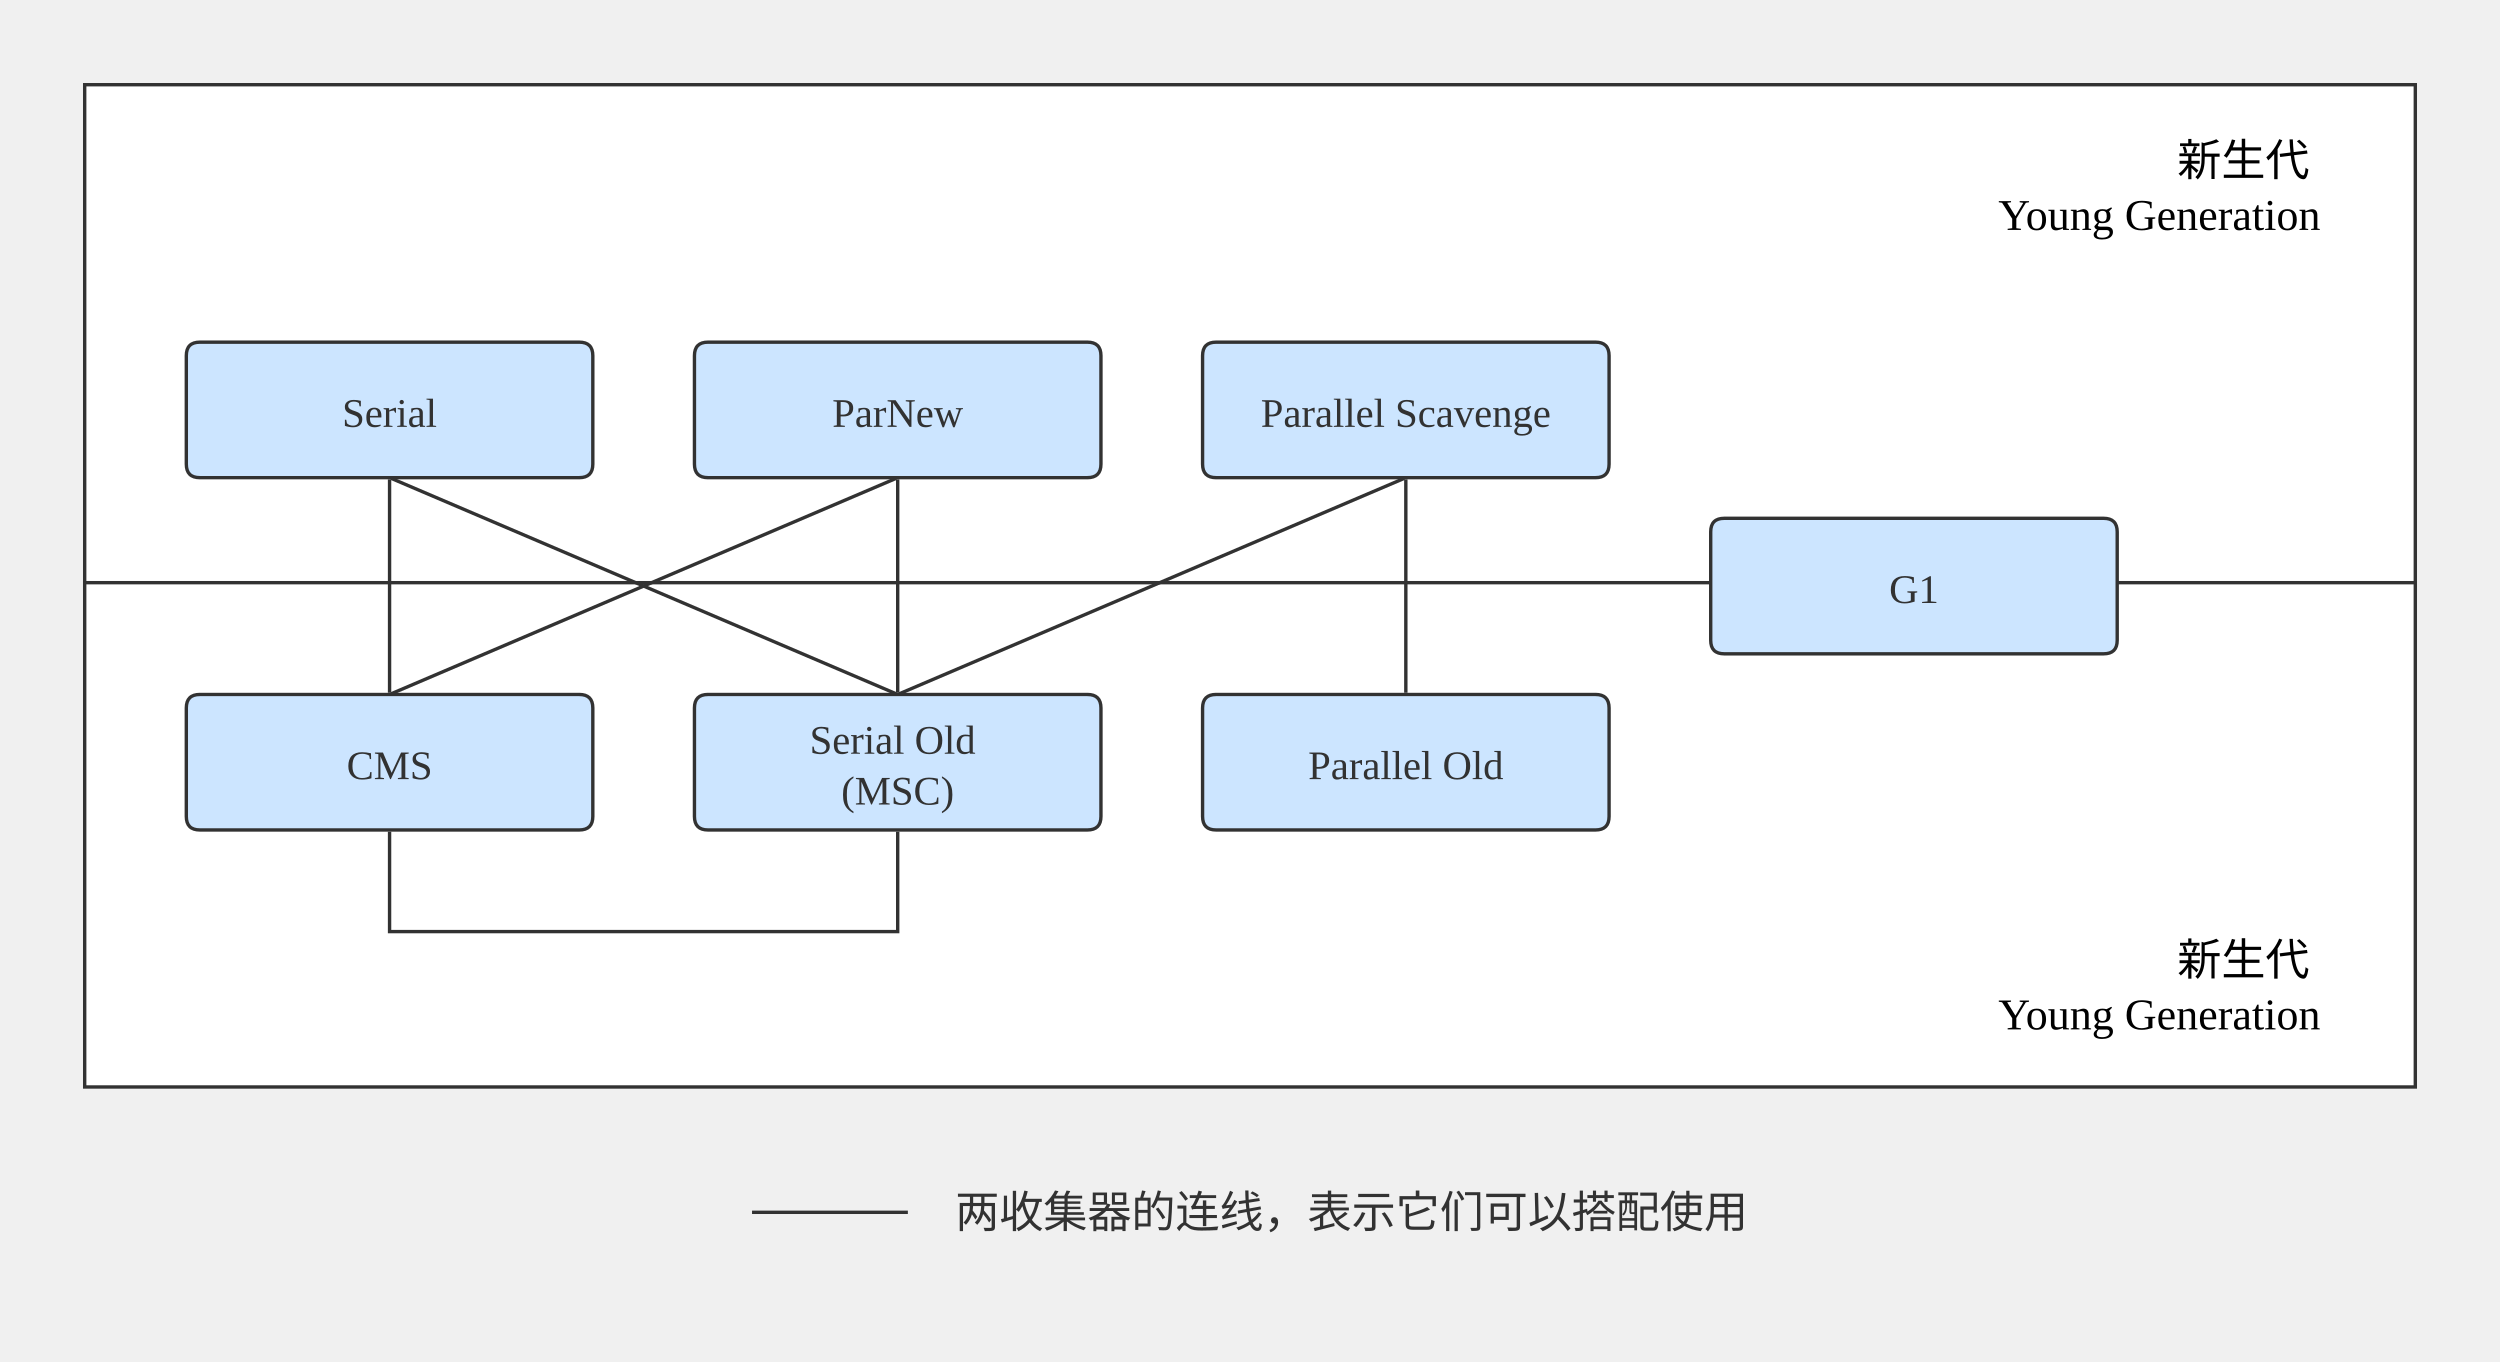
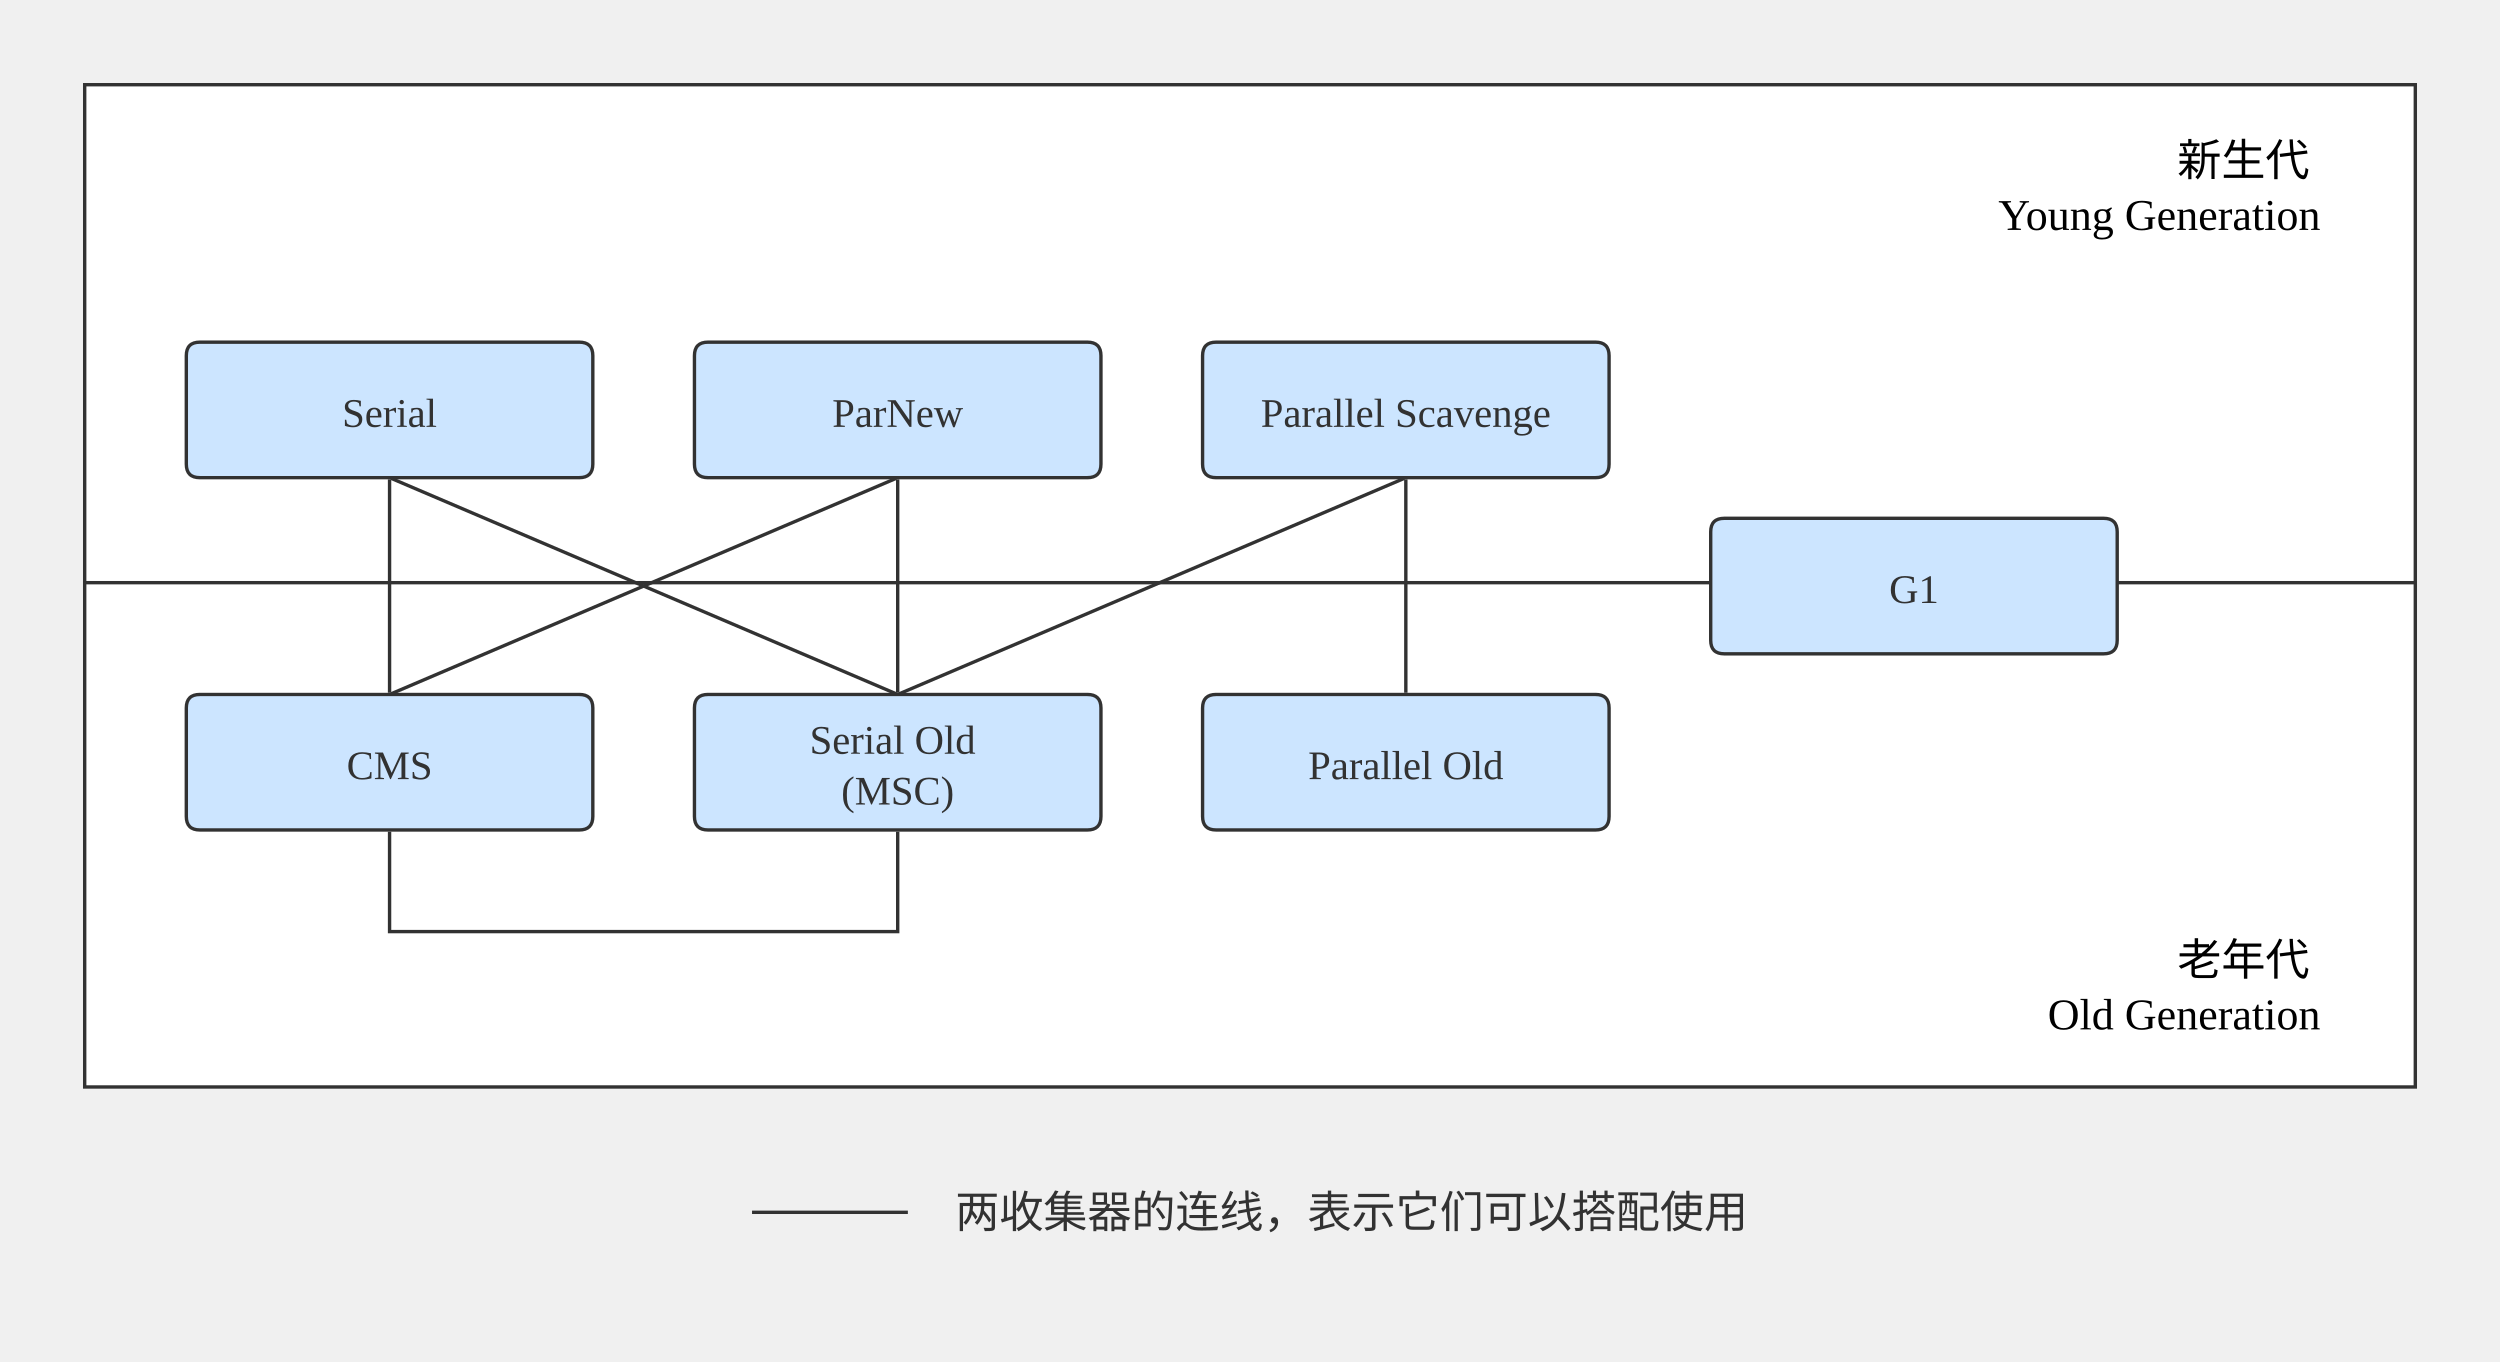
<svg xmlns="http://www.w3.org/2000/svg" id="SvgjsSvg1006" width="738" height="402" version="1.1">
  <defs id="SvgjsDefs1007" />
  <g id="SvgjsG1008" transform="translate(25,25.00617)">
    <path id="SvgjsPath1009" d="M 0 0L 688 0L 688 148.869L 0 148.869Z" stroke="rgba(50,50,50,1)" stroke-width="1" fill-opacity="1" fill="#ffffff" />
    <g id="SvgjsG1010">
      <text id="SvgjsText1011" font-family="&quot;Times New Roman&quot;" text-anchor="middle" font-size="13px" width="668px" fill="#323232" font-weight="400" align="middle" lineHeight="125%" anchor="middle" family="&quot;Times New Roman&quot;" size="13px" weight="400" font-style="" opacity="1" y="63.809" transform="rotate(0)" />
    </g>
  </g>
  <g id="SvgjsG1012" transform="translate(25,25.00617)">
    <path id="SvgjsPath1013" d="M 0 0L 660 0L 660 60L 0 60Z" stroke="none" fill="none" />
    <g id="SvgjsG1014">
      <text id="SvgjsText1015" font-family="&quot;Times New Roman&quot;" text-anchor="end" font-size="13px" width="660px" fill="#000000" font-weight="400" align="middle" lineHeight="125%" anchor="end" family="&quot;Times New Roman&quot;" size="13px" weight="400" font-style="" opacity="1" y="10.875" transform="rotate(0)">
        <tspan id="SvgjsTspan1016" dy="16" x="660">
          <tspan id="SvgjsTspan1017" style="text-decoration:;">新生代</tspan>
        </tspan>
        <tspan id="SvgjsTspan1018" dy="16" x="660">
          <tspan id="SvgjsTspan1019" style="text-decoration:;">Young Generation</tspan>
        </tspan>
      </text>
    </g>
  </g>
  <g id="SvgjsG1020" transform="translate(55,101.0062)">
    <path id="SvgjsPath1021" d="M 0 4Q 0 0 4 0L 116 0Q 120 0 120 4L 120 36Q 120 40 116 40L 4 40Q 0 40 0 36Z" stroke="rgba(50,50,50,1)" stroke-width="1" fill-opacity="1" fill="#cce5ff" />
    <g id="SvgjsG1022">
      <text id="SvgjsText1023" font-family="&quot;Times New Roman&quot;" text-anchor="middle" font-size="12px" width="100px" fill="#323232" font-weight="400" align="middle" lineHeight="125%" anchor="middle" family="&quot;Times New Roman&quot;" size="12px" weight="400" font-style="" opacity="1" y="10" transform="rotate(0)">
        <tspan id="SvgjsTspan1024" dy="15" x="60">
          <tspan id="SvgjsTspan1025" style="text-decoration:;">Serial</tspan>
        </tspan>
      </text>
    </g>
  </g>
  <g id="SvgjsG1026" transform="translate(205,101.0062)">
    <path id="SvgjsPath1027" d="M 0 4Q 0 0 4 0L 116 0Q 120 0 120 4L 120 36Q 120 40 116 40L 4 40Q 0 40 0 36Z" stroke="rgba(50,50,50,1)" stroke-width="1" fill-opacity="1" fill="#cce5ff" />
    <g id="SvgjsG1028">
      <text id="SvgjsText1029" font-family="&quot;Times New Roman&quot;" text-anchor="middle" font-size="12px" width="100px" fill="#323232" font-weight="400" align="middle" lineHeight="125%" anchor="middle" family="&quot;Times New Roman&quot;" size="12px" weight="400" font-style="" opacity="1" y="10" transform="rotate(0)">
        <tspan id="SvgjsTspan1030" dy="15" x="60">
          <tspan id="SvgjsTspan1031" style="text-decoration:;">ParNew</tspan>
        </tspan>
      </text>
    </g>
  </g>
  <g id="SvgjsG1032" transform="translate(355,101.0062)">
    <path id="SvgjsPath1033" d="M 0 4Q 0 0 4 0L 116 0Q 120 0 120 4L 120 36Q 120 40 116 40L 4 40Q 0 40 0 36Z" stroke="rgba(50,50,50,1)" stroke-width="1" fill-opacity="1" fill="#cce5ff" />
    <g id="SvgjsG1034">
      <text id="SvgjsText1035" font-family="&quot;Times New Roman&quot;" text-anchor="middle" font-size="12px" width="100px" fill="#323232" font-weight="400" align="middle" lineHeight="125%" anchor="middle" family="&quot;Times New Roman&quot;" size="12px" weight="400" font-style="" opacity="1" y="10" transform="rotate(0)">
        <tspan id="SvgjsTspan1036" dy="15" x="60">
          <tspan id="SvgjsTspan1037" style="text-decoration:;">Parallel Scavenge</tspan>
        </tspan>
      </text>
    </g>
  </g>
  <g id="SvgjsG1038" transform="translate(25,172.0062)">
    <path id="SvgjsPath1039" d="M 0 0L 688 0L 688 148.869L 0 148.869Z" stroke="rgba(50,50,50,1)" stroke-width="1" fill-opacity="1" fill="#ffffff" />
    <g id="SvgjsG1040">
      <text id="SvgjsText1041" font-family="&quot;Times New Roman&quot;" text-anchor="middle" font-size="13px" width="668px" fill="#323232" font-weight="400" align="middle" lineHeight="125%" anchor="middle" family="&quot;Times New Roman&quot;" size="13px" weight="400" font-style="" opacity="1" y="63.809" transform="rotate(0)" />
    </g>
  </g>
  <g id="SvgjsG1042" transform="translate(55,205.0062)">
    <path id="SvgjsPath1043" d="M 0 4Q 0 0 4 0L 116 0Q 120 0 120 4L 120 36Q 120 40 116 40L 4 40Q 0 40 0 36Z" stroke="rgba(50,50,50,1)" stroke-width="1" fill-opacity="1" fill="#cce5ff" />
    <g id="SvgjsG1044">
      <text id="SvgjsText1045" font-family="&quot;Times New Roman&quot;" text-anchor="middle" font-size="12px" width="100px" fill="#323232" font-weight="400" align="middle" lineHeight="125%" anchor="middle" family="&quot;Times New Roman&quot;" size="12px" weight="400" font-style="" opacity="1" y="10" transform="rotate(0)">
        <tspan id="SvgjsTspan1046" dy="15" x="60">
          <tspan id="SvgjsTspan1047" style="text-decoration:;">CMS</tspan>
        </tspan>
      </text>
    </g>
  </g>
  <g id="SvgjsG1048" transform="translate(205,205.0062)">
    <path id="SvgjsPath1049" d="M 0 4Q 0 0 4 0L 116 0Q 120 0 120 4L 120 36Q 120 40 116 40L 4 40Q 0 40 0 36Z" stroke="rgba(50,50,50,1)" stroke-width="1" fill-opacity="1" fill="#cce5ff" />
    <g id="SvgjsG1050">
      <text id="SvgjsText1051" font-family="&quot;Times New Roman&quot;" text-anchor="middle" font-size="12px" width="100px" fill="#323232" font-weight="400" align="middle" lineHeight="125%" anchor="middle" family="&quot;Times New Roman&quot;" size="12px" weight="400" font-style="" opacity="1" y="2.5" transform="rotate(0)">
        <tspan id="SvgjsTspan1052" dy="15" x="60">
          <tspan id="SvgjsTspan1053" style="text-decoration:;">Serial Old</tspan>
        </tspan>
        <tspan id="SvgjsTspan1054" dy="15" x="60">
          <tspan id="SvgjsTspan1055" style="text-decoration:;">(MSC)</tspan>
        </tspan>
      </text>
    </g>
  </g>
  <g id="SvgjsG1056" transform="translate(355,205.0062)">
    <path id="SvgjsPath1057" d="M 0 4Q 0 0 4 0L 116 0Q 120 0 120 4L 120 36Q 120 40 116 40L 4 40Q 0 40 0 36Z" stroke="rgba(50,50,50,1)" stroke-width="1" fill-opacity="1" fill="#cce5ff" />
    <g id="SvgjsG1058">
      <text id="SvgjsText1059" font-family="&quot;Times New Roman&quot;" text-anchor="middle" font-size="12px" width="100px" fill="#323232" font-weight="400" align="middle" lineHeight="125%" anchor="middle" family="&quot;Times New Roman&quot;" size="12px" weight="400" font-style="" opacity="1" y="10" transform="rotate(0)">
        <tspan id="SvgjsTspan1060" dy="15" x="60">
          <tspan id="SvgjsTspan1061" style="text-decoration:;">Parallel Old</tspan>
        </tspan>
      </text>
    </g>
  </g>
  <g id="SvgjsG1062" transform="translate(25,261.0062)">
    <path id="SvgjsPath1063" d="M 0 0L 660 0L 660 60L 0 60Z" stroke="none" fill="none" />
    <g id="SvgjsG1064">
      <text id="SvgjsText1065" font-family="&quot;Times New Roman&quot;" text-anchor="end" font-size="13px" width="660px" fill="#000000" font-weight="400" align="middle" lineHeight="125%" anchor="end" family="&quot;Times New Roman&quot;" size="13px" weight="400" font-style="" opacity="1" y="10.875" transform="rotate(0)">
        <tspan id="SvgjsTspan1066" dy="16" x="660">
-           <tspan id="SvgjsTspan1067" style="text-decoration:;">新生代</tspan>
+           <tspan id="SvgjsTspan1067" style="text-decoration:;">老年代</tspan>
        </tspan>
        <tspan id="SvgjsTspan1068" dy="16" x="660">
-           <tspan id="SvgjsTspan1069" style="text-decoration:;">Young Generation</tspan>
+           <tspan id="SvgjsTspan1069" style="text-decoration:;">Old Generation</tspan>
        </tspan>
      </text>
    </g>
  </g>
  <g id="SvgjsG1070" transform="translate(505,153.0062)">
    <path id="SvgjsPath1071" d="M 0 4Q 0 0 4 0L 116 0Q 120 0 120 4L 120 36Q 120 40 116 40L 4 40Q 0 40 0 36Z" stroke="rgba(50,50,50,1)" stroke-width="1" fill-opacity="1" fill="#cce5ff" />
    <g id="SvgjsG1072">
      <text id="SvgjsText1073" font-family="&quot;Times New Roman&quot;" text-anchor="middle" font-size="12px" width="100px" fill="#323232" font-weight="400" align="middle" lineHeight="125%" anchor="middle" family="&quot;Times New Roman&quot;" size="12px" weight="400" font-style="" opacity="1" y="10" transform="rotate(0)">
        <tspan id="SvgjsTspan1074" dy="15" x="60">
          <tspan id="SvgjsTspan1075" style="text-decoration:;">G1</tspan>
        </tspan>
      </text>
    </g>
  </g>
  <g id="SvgjsG1076">
    <path id="SvgjsPath1077" d="M115 141.506L115 204.506" stroke="#323232" stroke-width="1" fill="none" />
  </g>
  <g id="SvgjsG1078">
    <path id="SvgjsPath1079" d="M115.46 141.202L264.54 204.81" stroke="#323232" stroke-width="1" fill="none" />
  </g>
  <g id="SvgjsG1080">
    <path id="SvgjsPath1081" d="M265 141.506L265 204.506" stroke="#323232" stroke-width="1" fill="none" />
  </g>
  <g id="SvgjsG1082">
    <path id="SvgjsPath1083" d="M264.54 141.202L115.46 204.81" stroke="#323232" stroke-width="1" fill="none" />
  </g>
  <g id="SvgjsG1084">
    <path id="SvgjsPath1085" d="M414.54 141.202L265.46 204.81" stroke="#323232" stroke-width="1" fill="none" />
  </g>
  <g id="SvgjsG1086">
    <path id="SvgjsPath1087" d="M415 141.506L415 204.506" stroke="#323232" stroke-width="1" fill="none" />
  </g>
  <g id="SvgjsG1088">
    <path id="SvgjsPath1089" d="M265 245.506L265 275.006L115 275.006L115 245.506" stroke="#323232" stroke-width="1" fill="none" />
  </g>
  <g id="SvgjsG1090" transform="translate(269,337.0062)">
    <path id="SvgjsPath1091" d="M 0 0L 260 0L 260 40L 0 40Z" stroke="none" fill="none" />
    <g id="SvgjsG1092">
      <text id="SvgjsText1093" font-family="微软雅黑" text-anchor="middle" font-size="13px" width="260px" fill="#323232" font-weight="400" align="middle" lineHeight="125%" anchor="middle" family="微软雅黑" size="13px" weight="400" font-style="" opacity="1" y="9.375" transform="rotate(0)">
        <tspan id="SvgjsTspan1094" dy="16" x="130">
          <tspan id="SvgjsTspan1095" style="text-decoration:;">两收集器的连线，表示它们可以搭配使用</tspan>
        </tspan>
      </text>
    </g>
  </g>
  <g id="SvgjsG1096">
    <path id="SvgjsPath1097" d="M268 357.875L245.5 357.875L245.5 357.875L222 357.875" stroke="#323232" stroke-width="1" fill="none" />
  </g>
</svg>
